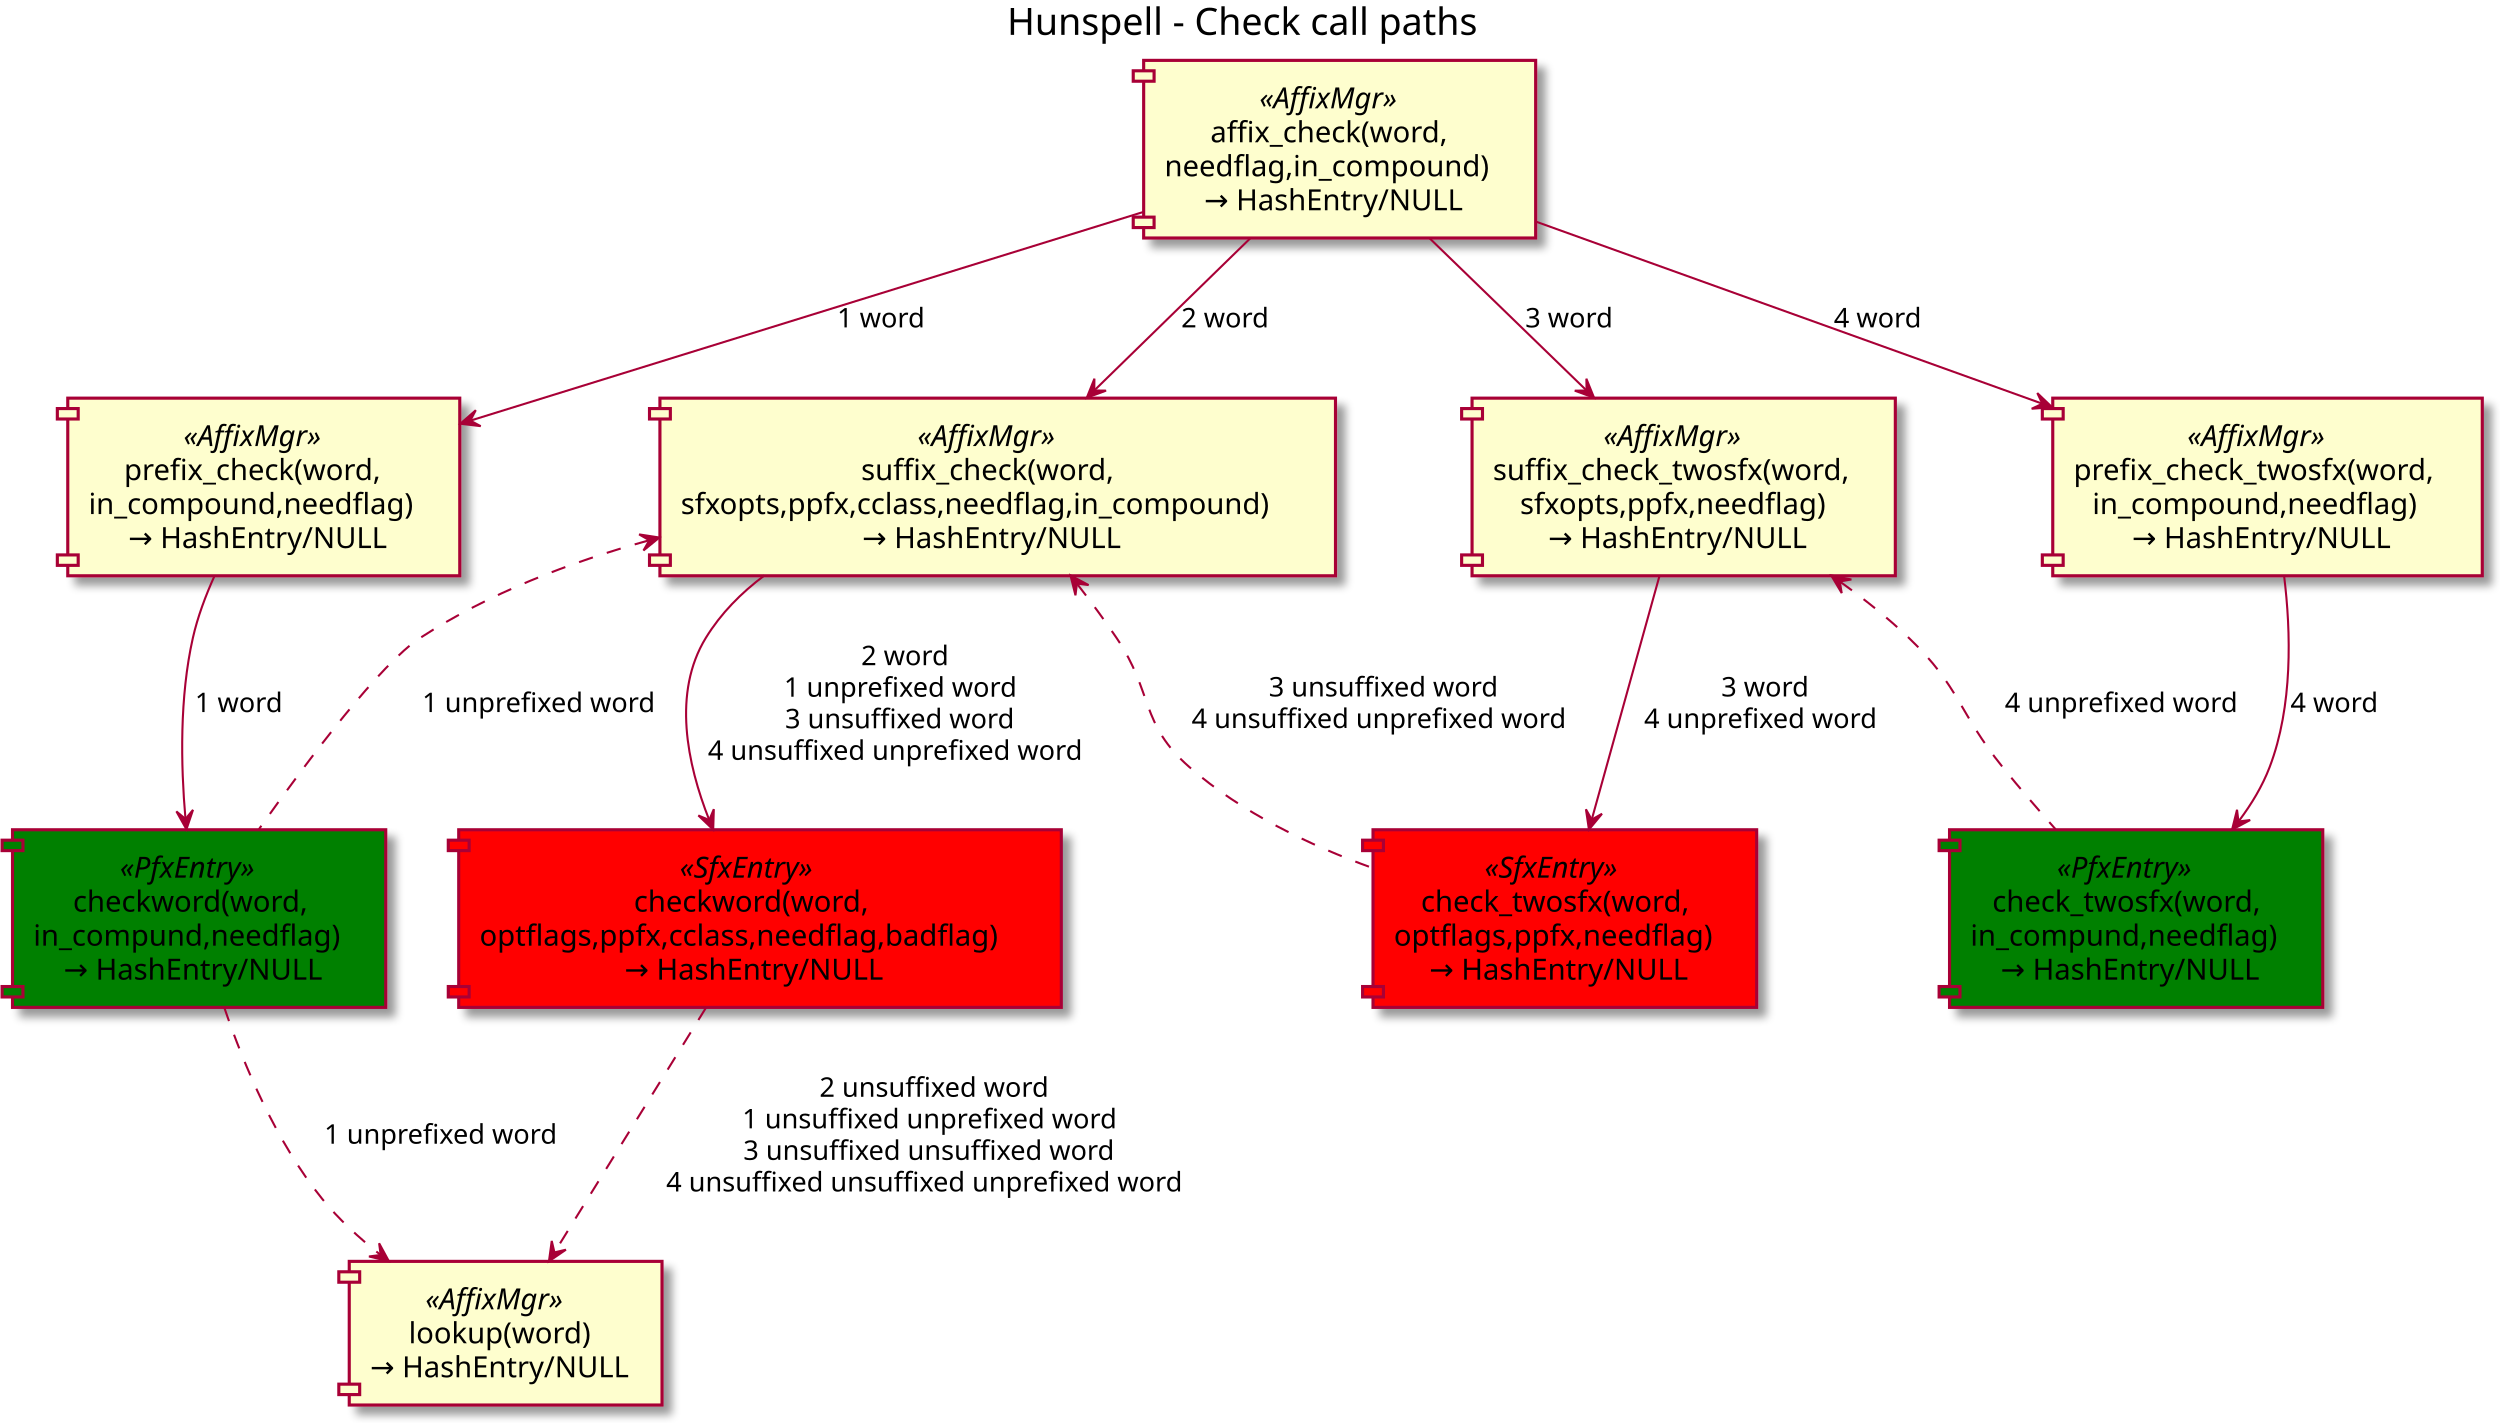
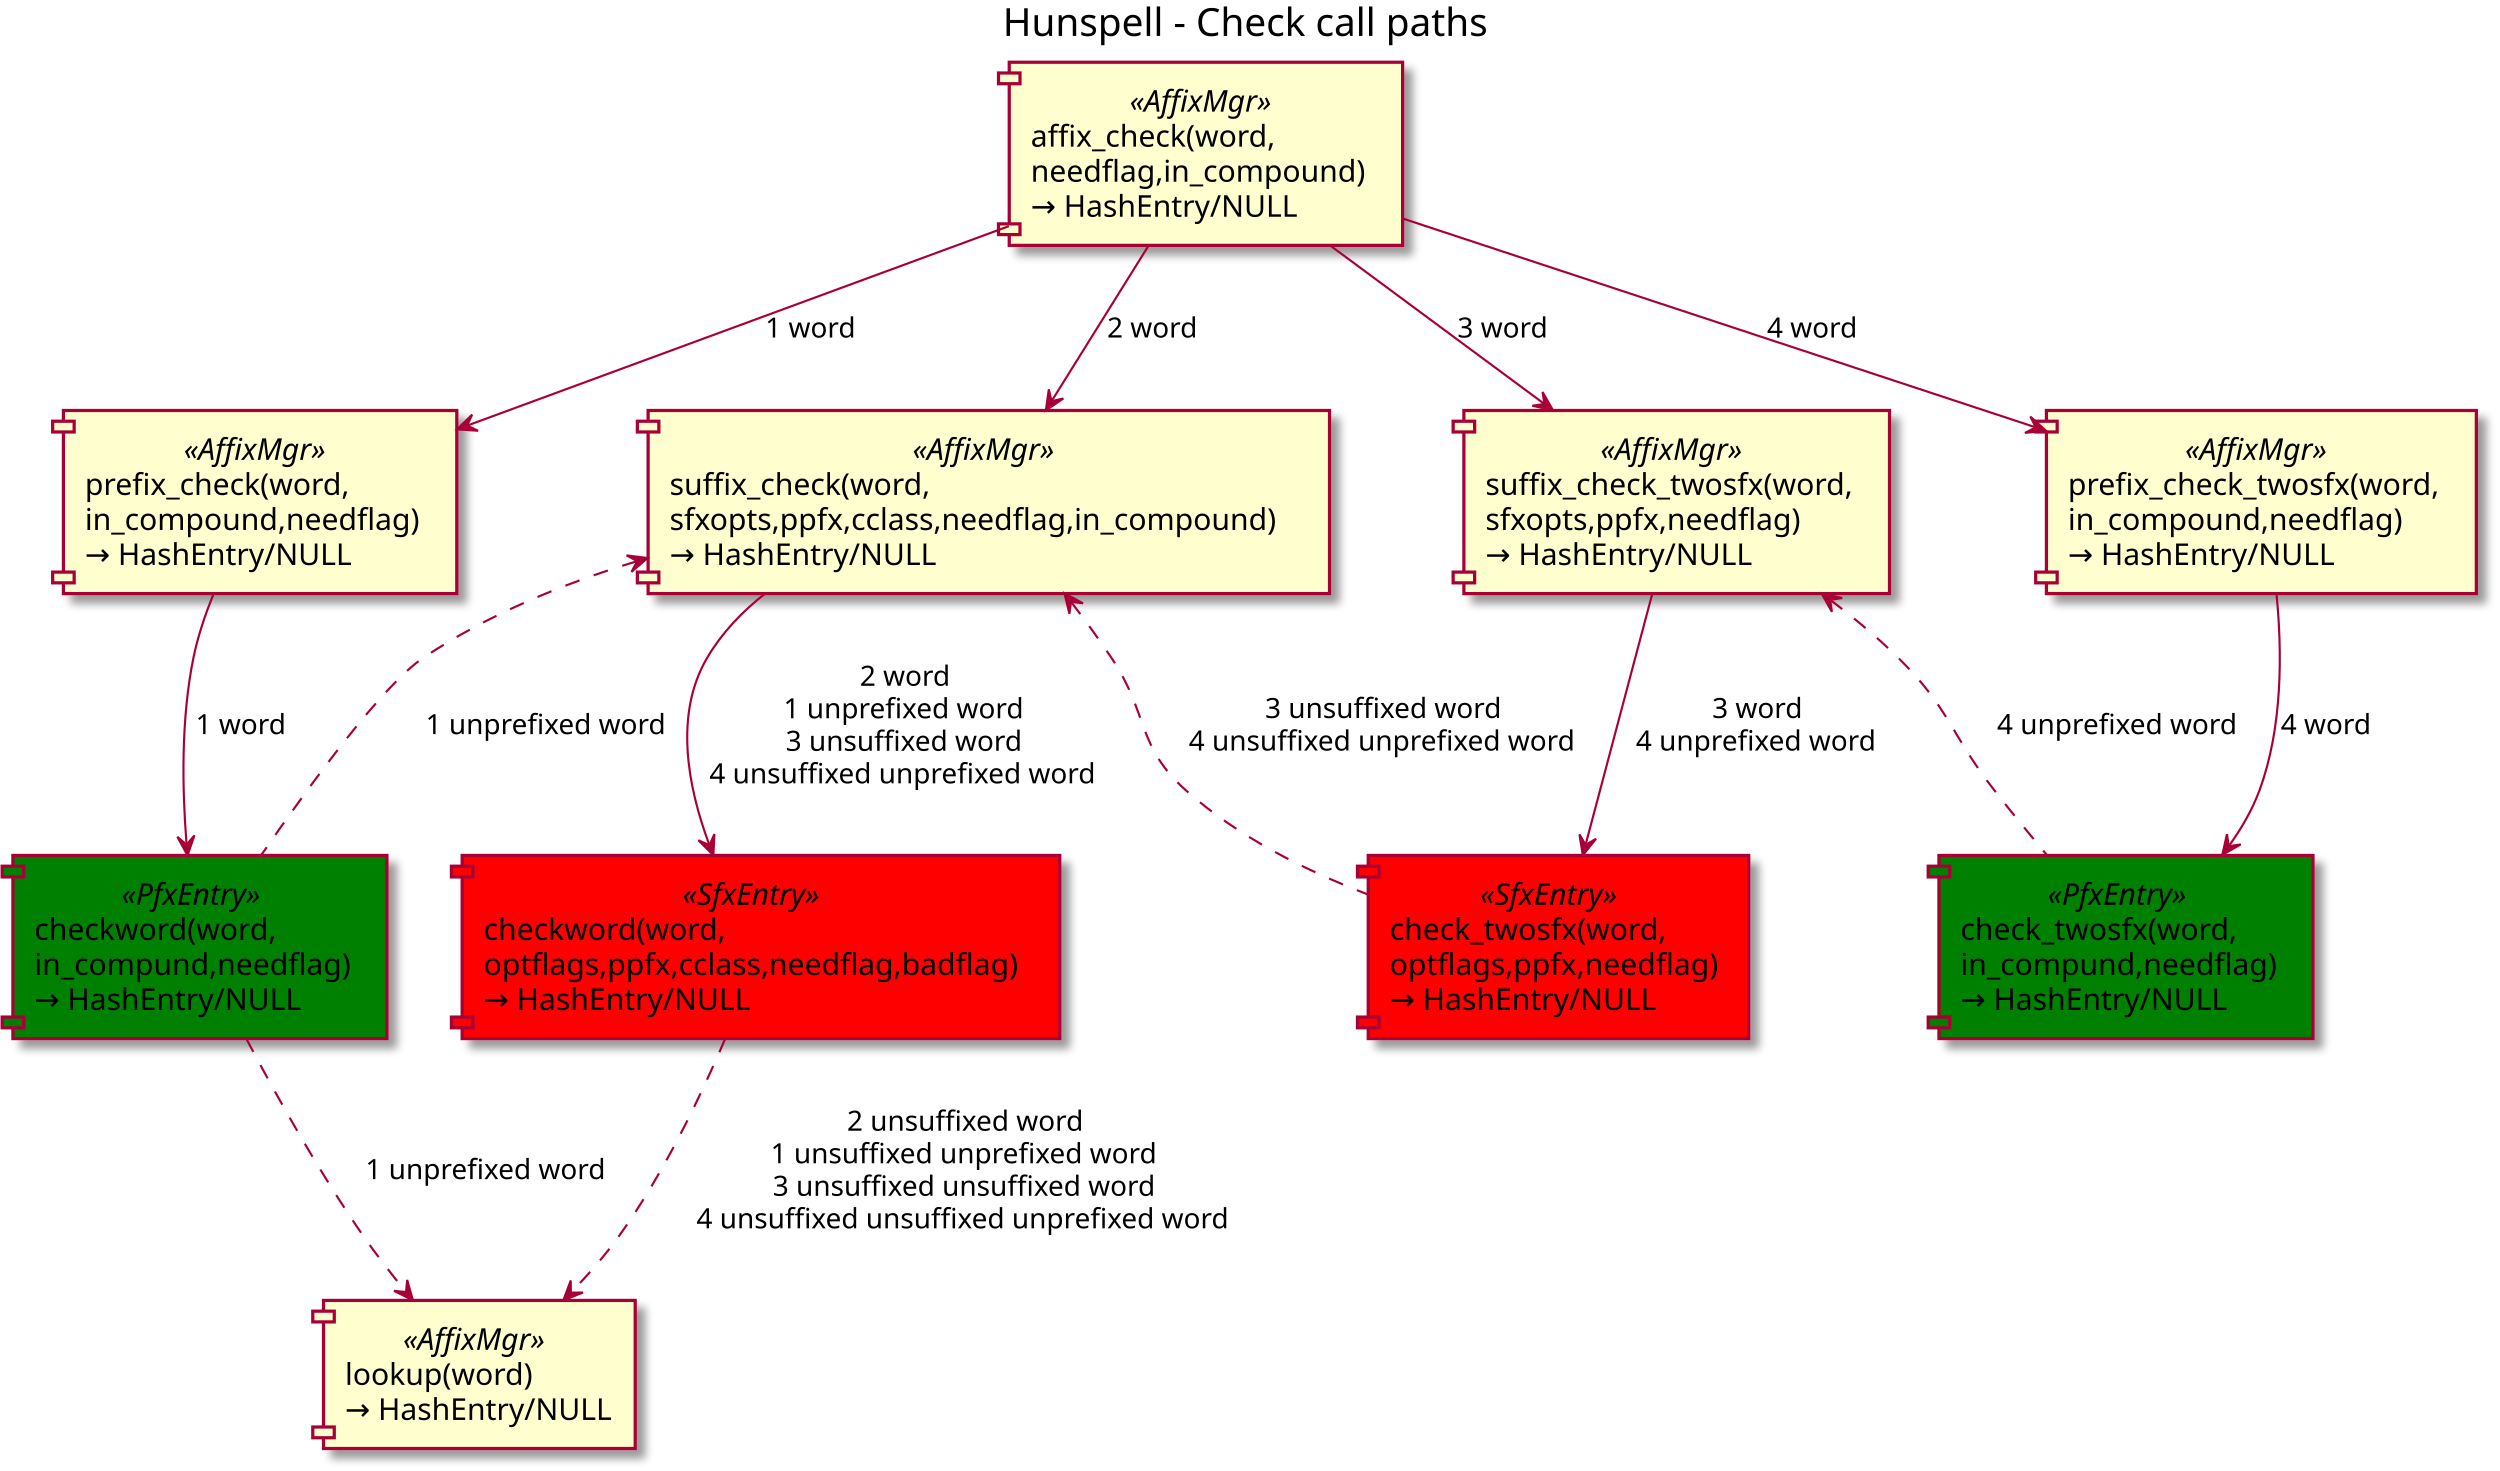
- <svg xmlns="http://www.w3.org/2000/svg" height="682px" style="width:1199px;height:682px;" version="1.1" viewBox="0 0 1199 682" width="1199px">
+ <svg xmlns="http://www.w3.org/2000/svg" contentScriptType="application/ecmascript" contentStyleType="text/css" height="684px" preserveAspectRatio="none" style="width:1163px;height:684px;" version="1.1" viewBox="0 0 1163 684" width="1163px" zoomAndPan="magnify">
  <defs>
-     <linearGradient id="gr0" x1="0%" x2="100%" y1="50%" y2="50%">
+     <linearGradient id="gc4hb66rn2ioc0" x1="0%" x2="100%" y1="50%" y2="50%">
      <stop offset="0%" stop-color="#FFFFFF" />
      <stop offset="100%" stop-color="#FFFFFF" />
    </linearGradient>
-     <filter height="300%" id="f1" width="300%" x="-1" y="-1">
+     <filter height="300%" id="fc4hb66rn2ioc" width="300%" x="-1" y="-1">
      <feGaussianBlur result="blurOut" stdDeviation="2.0" />
      <feColorMatrix in="blurOut" result="blurOut2" type="matrix" values="0 0 0 0 0 0 0 0 0 0 0 0 0 0 0 0 0 0 .4 0" />
      <feOffset dx="4.0" dy="4.0" in="blurOut2" result="blurOut3" />
      <feBlend in="SourceGraphic" in2="blurOut3" mode="normal" />
    </filter>
  </defs>
  <g>
-     <rect fill="url(#gr0)" height="682" style="stroke: none; stroke-width: 1.0;" width="1199" x="0" y="0" />
-     <text fill="#000000" font-family="sans-serif" font-size="18" lengthAdjust="spacingAndGlyphs" textLength="243" x="483" y="16.708">Hunspell - Check call paths</text>
-     <rect fill="#FEFECE" filter="url(#f1)" height="68.891" style="stroke: #A80036; stroke-width: 1.5;" width="150" x="167.5" y="604.953" />
-     <rect fill="#FEFECE" height="5" style="stroke: #A80036; stroke-width: 1.5;" width="10" x="162.5" y="609.953" />
-     <rect fill="#FEFECE" height="5" style="stroke: #A80036; stroke-width: 1.5;" width="10" x="162.5" y="663.844" />
-     <text fill="#000000" font-family="sans-serif" font-size="14" font-style="italic" lengthAdjust="spacingAndGlyphs" textLength="77" x="204" y="627.948">«AffixMgr»</text>
-     <text fill="#000000" font-family="sans-serif" font-size="14" lengthAdjust="spacingAndGlyphs" textLength="93" x="196" y="644.245">lookup(word)</text>
-     <text fill="#000000" font-family="sans-serif" font-size="14" lengthAdjust="spacingAndGlyphs" textLength="130" x="177.5" y="660.542">→ HashEntry/NULL</text>
-     <rect fill="#FEFECE" filter="url(#f1)" height="85.188" style="stroke: #A80036; stroke-width: 1.5;" width="188" x="548.5" y="28.953" />
-     <rect fill="#FEFECE" height="5" style="stroke: #A80036; stroke-width: 1.5;" width="10" x="543.5" y="33.953" />
-     <rect fill="#FEFECE" height="5" style="stroke: #A80036; stroke-width: 1.5;" width="10" x="543.5" y="104.141" />
-     <text fill="#000000" font-family="sans-serif" font-size="14" font-style="italic" lengthAdjust="spacingAndGlyphs" textLength="77" x="604" y="51.948">«AffixMgr»</text>
-     <text fill="#000000" font-family="sans-serif" font-size="14" lengthAdjust="spacingAndGlyphs" textLength="124" x="580.5" y="68.245">affix_check(word,</text>
-     <text fill="#000000" font-family="sans-serif" font-size="14" lengthAdjust="spacingAndGlyphs" textLength="168" x="558.5" y="84.542">needflag,in_compound)</text>
-     <text fill="#000000" font-family="sans-serif" font-size="14" lengthAdjust="spacingAndGlyphs" textLength="130" x="577.5" y="100.839">→ HashEntry/NULL</text>
-     <rect fill="#FEFECE" filter="url(#f1)" height="85.188" style="stroke: #A80036; stroke-width: 1.5;" width="188" x="32.5" y="190.953" />
-     <rect fill="#FEFECE" height="5" style="stroke: #A80036; stroke-width: 1.5;" width="10" x="27.5" y="195.953" />
-     <rect fill="#FEFECE" height="5" style="stroke: #A80036; stroke-width: 1.5;" width="10" x="27.5" y="266.141" />
-     <text fill="#000000" font-family="sans-serif" font-size="14" font-style="italic" lengthAdjust="spacingAndGlyphs" textLength="77" x="88" y="213.948">«AffixMgr»</text>
-     <text fill="#000000" font-family="sans-serif" font-size="14" lengthAdjust="spacingAndGlyphs" textLength="134" x="59.5" y="230.245">prefix_check(word,</text>
-     <text fill="#000000" font-family="sans-serif" font-size="14" lengthAdjust="spacingAndGlyphs" textLength="168" x="42.5" y="246.542">in_compound,needflag)</text>
-     <text fill="#000000" font-family="sans-serif" font-size="14" lengthAdjust="spacingAndGlyphs" textLength="130" x="61.5" y="262.839">→ HashEntry/NULL</text>
-     <rect fill="#FEFECE" filter="url(#f1)" height="85.188" style="stroke: #A80036; stroke-width: 1.5;" width="206" x="984.5" y="190.953" />
-     <rect fill="#FEFECE" height="5" style="stroke: #A80036; stroke-width: 1.5;" width="10" x="979.5" y="195.953" />
-     <rect fill="#FEFECE" height="5" style="stroke: #A80036; stroke-width: 1.5;" width="10" x="979.5" y="266.141" />
-     <text fill="#000000" font-family="sans-serif" font-size="14" font-style="italic" lengthAdjust="spacingAndGlyphs" textLength="77" x="1049" y="213.948">«AffixMgr»</text>
-     <text fill="#000000" font-family="sans-serif" font-size="14" lengthAdjust="spacingAndGlyphs" textLength="186" x="994.5" y="230.245">prefix_check_twosfx(word,</text>
-     <text fill="#000000" font-family="sans-serif" font-size="14" lengthAdjust="spacingAndGlyphs" textLength="168" x="1003.5" y="246.542">in_compound,needflag)</text>
-     <text fill="#000000" font-family="sans-serif" font-size="14" lengthAdjust="spacingAndGlyphs" textLength="130" x="1022.5" y="262.839">→ HashEntry/NULL</text>
-     <rect fill="#FEFECE" filter="url(#f1)" height="85.188" style="stroke: #A80036; stroke-width: 1.5;" width="324" x="316.5" y="190.953" />
-     <rect fill="#FEFECE" height="5" style="stroke: #A80036; stroke-width: 1.5;" width="10" x="311.5" y="195.953" />
-     <rect fill="#FEFECE" height="5" style="stroke: #A80036; stroke-width: 1.5;" width="10" x="311.5" y="266.141" />
-     <text fill="#000000" font-family="sans-serif" font-size="14" font-style="italic" lengthAdjust="spacingAndGlyphs" textLength="77" x="440" y="213.948">«AffixMgr»</text>
-     <text fill="#000000" font-family="sans-serif" font-size="14" lengthAdjust="spacingAndGlyphs" textLength="131" x="413" y="230.245">suffix_check(word,</text>
-     <text fill="#000000" font-family="sans-serif" font-size="14" lengthAdjust="spacingAndGlyphs" textLength="304" x="326.5" y="246.542">sfxopts,ppfx,cclass,needflag,in_compound)</text>
-     <text fill="#000000" font-family="sans-serif" font-size="14" lengthAdjust="spacingAndGlyphs" textLength="130" x="413.5" y="262.839">→ HashEntry/NULL</text>
-     <rect fill="#FEFECE" filter="url(#f1)" height="85.188" style="stroke: #A80036; stroke-width: 1.5;" width="203" x="706" y="190.953" />
-     <rect fill="#FEFECE" height="5" style="stroke: #A80036; stroke-width: 1.5;" width="10" x="701" y="195.953" />
-     <rect fill="#FEFECE" height="5" style="stroke: #A80036; stroke-width: 1.5;" width="10" x="701" y="266.141" />
-     <text fill="#000000" font-family="sans-serif" font-size="14" font-style="italic" lengthAdjust="spacingAndGlyphs" textLength="77" x="769" y="213.948">«AffixMgr»</text>
-     <text fill="#000000" font-family="sans-serif" font-size="14" lengthAdjust="spacingAndGlyphs" textLength="183" x="716" y="230.245">suffix_check_twosfx(word,</text>
-     <text fill="#000000" font-family="sans-serif" font-size="14" lengthAdjust="spacingAndGlyphs" textLength="157" x="729" y="246.542">sfxopts,ppfx,needflag)</text>
-     <text fill="#000000" font-family="sans-serif" font-size="14" lengthAdjust="spacingAndGlyphs" textLength="130" x="742.5" y="262.839">→ HashEntry/NULL</text>
-     <rect fill="#008000" filter="url(#f1)" height="85.188" style="stroke: #A80036; stroke-width: 1.5;" width="179" x="6" y="397.953" />
+     <rect fill="url(#gc4hb66rn2ioc0)" height="684" style="stroke: none; stroke-width: 1.0;" width="1163" x="0" y="0" />
+     <text fill="#000000" font-family="sans-serif" font-size="18" lengthAdjust="spacingAndGlyphs" textLength="237" x="466.5" y="16.708">Hunspell - Check call paths</text>
+     <rect fill="#FEFECE" filter="url(#fc4hb66rn2ioc)" height="68.891" style="stroke: #A80036; stroke-width: 1.5;" width="145" x="150.5" y="604.953" />
+     <rect fill="#FEFECE" height="5" style="stroke: #A80036; stroke-width: 1.5;" width="10" x="145.5" y="609.953" />
+     <rect fill="#FEFECE" height="5" style="stroke: #A80036; stroke-width: 1.5;" width="10" x="145.5" y="663.844" />
+     <text fill="#000000" font-family="sans-serif" font-size="14" font-style="italic" lengthAdjust="spacingAndGlyphs" textLength="71" x="187.5" y="627.948">«AffixMgr»</text>
+     <text fill="#000000" font-family="sans-serif" font-size="14" lengthAdjust="spacingAndGlyphs" textLength="91" x="160.5" y="644.245">lookup(word)</text>
+     <text fill="#000000" font-family="sans-serif" font-size="14" lengthAdjust="spacingAndGlyphs" textLength="125" x="160.5" y="660.542">→ HashEntry/NULL</text>
+     <rect fill="#FEFECE" filter="url(#fc4hb66rn2ioc)" height="85.188" style="stroke: #A80036; stroke-width: 1.5;" width="183" x="469.5" y="28.953" />
+     <rect fill="#FEFECE" height="5" style="stroke: #A80036; stroke-width: 1.5;" width="10" x="464.5" y="33.953" />
+     <rect fill="#FEFECE" height="5" style="stroke: #A80036; stroke-width: 1.5;" width="10" x="464.5" y="104.141" />
+     <text fill="#000000" font-family="sans-serif" font-size="14" font-style="italic" lengthAdjust="spacingAndGlyphs" textLength="71" x="525.5" y="51.948">«AffixMgr»</text>
+     <text fill="#000000" font-family="sans-serif" font-size="14" lengthAdjust="spacingAndGlyphs" textLength="118" x="479.5" y="68.245">affix_check(word,</text>
+     <text fill="#000000" font-family="sans-serif" font-size="14" lengthAdjust="spacingAndGlyphs" textLength="163" x="479.5" y="84.542">needflag,in_compound)</text>
+     <text fill="#000000" font-family="sans-serif" font-size="14" lengthAdjust="spacingAndGlyphs" textLength="125" x="479.5" y="100.839">→ HashEntry/NULL</text>
+     <rect fill="#FEFECE" filter="url(#fc4hb66rn2ioc)" height="85.188" style="stroke: #A80036; stroke-width: 1.5;" width="183" x="29.5" y="190.953" />
+     <rect fill="#FEFECE" height="5" style="stroke: #A80036; stroke-width: 1.5;" width="10" x="24.5" y="195.953" />
+     <rect fill="#FEFECE" height="5" style="stroke: #A80036; stroke-width: 1.5;" width="10" x="24.5" y="266.141" />
+     <text fill="#000000" font-family="sans-serif" font-size="14" font-style="italic" lengthAdjust="spacingAndGlyphs" textLength="71" x="85.5" y="213.948">«AffixMgr»</text>
+     <text fill="#000000" font-family="sans-serif" font-size="14" lengthAdjust="spacingAndGlyphs" textLength="129" x="39.5" y="230.245">prefix_check(word,</text>
+     <text fill="#000000" font-family="sans-serif" font-size="14" lengthAdjust="spacingAndGlyphs" textLength="163" x="39.5" y="246.542">in_compound,needflag)</text>
+     <text fill="#000000" font-family="sans-serif" font-size="14" lengthAdjust="spacingAndGlyphs" textLength="125" x="39.5" y="262.839">→ HashEntry/NULL</text>
+     <rect fill="#FEFECE" filter="url(#fc4hb66rn2ioc)" height="85.188" style="stroke: #A80036; stroke-width: 1.5;" width="200" x="952" y="190.953" />
+     <rect fill="#FEFECE" height="5" style="stroke: #A80036; stroke-width: 1.5;" width="10" x="947" y="195.953" />
+     <rect fill="#FEFECE" height="5" style="stroke: #A80036; stroke-width: 1.5;" width="10" x="947" y="266.141" />
+     <text fill="#000000" font-family="sans-serif" font-size="14" font-style="italic" lengthAdjust="spacingAndGlyphs" textLength="71" x="1016.5" y="213.948">«AffixMgr»</text>
+     <text fill="#000000" font-family="sans-serif" font-size="14" lengthAdjust="spacingAndGlyphs" textLength="180" x="962" y="230.245">prefix_check_twosfx(word,</text>
+     <text fill="#000000" font-family="sans-serif" font-size="14" lengthAdjust="spacingAndGlyphs" textLength="163" x="962" y="246.542">in_compound,needflag)</text>
+     <text fill="#000000" font-family="sans-serif" font-size="14" lengthAdjust="spacingAndGlyphs" textLength="125" x="962" y="262.839">→ HashEntry/NULL</text>
+     <rect fill="#FEFECE" filter="url(#fc4hb66rn2ioc)" height="85.188" style="stroke: #A80036; stroke-width: 1.5;" width="317" x="301.5" y="190.953" />
+     <rect fill="#FEFECE" height="5" style="stroke: #A80036; stroke-width: 1.5;" width="10" x="296.5" y="195.953" />
+     <rect fill="#FEFECE" height="5" style="stroke: #A80036; stroke-width: 1.5;" width="10" x="296.5" y="266.141" />
+     <text fill="#000000" font-family="sans-serif" font-size="14" font-style="italic" lengthAdjust="spacingAndGlyphs" textLength="71" x="424.5" y="213.948">«AffixMgr»</text>
+     <text fill="#000000" font-family="sans-serif" font-size="14" lengthAdjust="spacingAndGlyphs" textLength="127" x="311.5" y="230.245">suffix_check(word,</text>
+     <text fill="#000000" font-family="sans-serif" font-size="14" lengthAdjust="spacingAndGlyphs" textLength="297" x="311.5" y="246.542">sfxopts,ppfx,cclass,needflag,in_compound)</text>
+     <text fill="#000000" font-family="sans-serif" font-size="14" lengthAdjust="spacingAndGlyphs" textLength="125" x="311.5" y="262.839">→ HashEntry/NULL</text>
+     <rect fill="#FEFECE" filter="url(#fc4hb66rn2ioc)" height="85.188" style="stroke: #A80036; stroke-width: 1.5;" width="198" x="681" y="190.953" />
+     <rect fill="#FEFECE" height="5" style="stroke: #A80036; stroke-width: 1.5;" width="10" x="676" y="195.953" />
+     <rect fill="#FEFECE" height="5" style="stroke: #A80036; stroke-width: 1.5;" width="10" x="676" y="266.141" />
+     <text fill="#000000" font-family="sans-serif" font-size="14" font-style="italic" lengthAdjust="spacingAndGlyphs" textLength="71" x="744.5" y="213.948">«AffixMgr»</text>
+     <text fill="#000000" font-family="sans-serif" font-size="14" lengthAdjust="spacingAndGlyphs" textLength="178" x="691" y="230.245">suffix_check_twosfx(word,</text>
+     <text fill="#000000" font-family="sans-serif" font-size="14" lengthAdjust="spacingAndGlyphs" textLength="152" x="691" y="246.542">sfxopts,ppfx,needflag)</text>
+     <text fill="#000000" font-family="sans-serif" font-size="14" lengthAdjust="spacingAndGlyphs" textLength="125" x="691" y="262.839">→ HashEntry/NULL</text>
+     <rect fill="#008000" filter="url(#fc4hb66rn2ioc)" height="85.188" style="stroke: #A80036; stroke-width: 1.5;" width="174" x="6" y="397.953" />
    <rect fill="#008000" height="5" style="stroke: #A80036; stroke-width: 1.5;" width="10" x="1" y="402.953" />
    <rect fill="#008000" height="5" style="stroke: #A80036; stroke-width: 1.5;" width="10" x="1" y="473.141" />
-     <text fill="#000000" font-family="sans-serif" font-size="14" font-style="italic" lengthAdjust="spacingAndGlyphs" textLength="76" x="57.5" y="420.948">«PfxEntry»</text>
-     <text fill="#000000" font-family="sans-serif" font-size="14" lengthAdjust="spacingAndGlyphs" textLength="121" x="35" y="437.245">checkword(word,</text>
-     <text fill="#000000" font-family="sans-serif" font-size="14" lengthAdjust="spacingAndGlyphs" textLength="159" x="16" y="453.542">in_compund,needflag)</text>
-     <text fill="#000000" font-family="sans-serif" font-size="14" lengthAdjust="spacingAndGlyphs" textLength="130" x="30.5" y="469.839">→ HashEntry/NULL</text>
-     <rect fill="#008000" filter="url(#f1)" height="85.188" style="stroke: #A80036; stroke-width: 1.5;" width="179" x="935" y="397.953" />
-     <rect fill="#008000" height="5" style="stroke: #A80036; stroke-width: 1.5;" width="10" x="930" y="402.953" />
-     <rect fill="#008000" height="5" style="stroke: #A80036; stroke-width: 1.5;" width="10" x="930" y="473.141" />
-     <text fill="#000000" font-family="sans-serif" font-size="14" font-style="italic" lengthAdjust="spacingAndGlyphs" textLength="76" x="986.5" y="420.948">«PfxEntry»</text>
-     <text fill="#000000" font-family="sans-serif" font-size="14" lengthAdjust="spacingAndGlyphs" textLength="138" x="955.5" y="437.245">check_twosfx(word,</text>
-     <text fill="#000000" font-family="sans-serif" font-size="14" lengthAdjust="spacingAndGlyphs" textLength="159" x="945" y="453.542">in_compund,needflag)</text>
-     <text fill="#000000" font-family="sans-serif" font-size="14" lengthAdjust="spacingAndGlyphs" textLength="130" x="959.5" y="469.839">→ HashEntry/NULL</text>
-     <rect fill="#FF0000" filter="url(#f1)" height="85.188" style="stroke: #A80036; stroke-width: 1.5;" width="289" x="220" y="397.953" />
-     <rect fill="#FF0000" height="5" style="stroke: #A80036; stroke-width: 1.5;" width="10" x="215" y="402.953" />
-     <rect fill="#FF0000" height="5" style="stroke: #A80036; stroke-width: 1.5;" width="10" x="215" y="473.141" />
-     <text fill="#000000" font-family="sans-serif" font-size="14" font-style="italic" lengthAdjust="spacingAndGlyphs" textLength="77" x="326" y="420.948">«SfxEntry»</text>
-     <text fill="#000000" font-family="sans-serif" font-size="14" lengthAdjust="spacingAndGlyphs" textLength="121" x="304" y="437.245">checkword(word,</text>
-     <text fill="#000000" font-family="sans-serif" font-size="14" lengthAdjust="spacingAndGlyphs" textLength="269" x="230" y="453.542">optflags,ppfx,cclass,needflag,badflag)</text>
-     <text fill="#000000" font-family="sans-serif" font-size="14" lengthAdjust="spacingAndGlyphs" textLength="130" x="299.5" y="469.839">→ HashEntry/NULL</text>
-     <rect fill="#FF0000" filter="url(#f1)" height="85.188" style="stroke: #A80036; stroke-width: 1.5;" width="184" x="658.5" y="397.953" />
-     <rect fill="#FF0000" height="5" style="stroke: #A80036; stroke-width: 1.5;" width="10" x="653.5" y="402.953" />
-     <rect fill="#FF0000" height="5" style="stroke: #A80036; stroke-width: 1.5;" width="10" x="653.5" y="473.141" />
-     <text fill="#000000" font-family="sans-serif" font-size="14" font-style="italic" lengthAdjust="spacingAndGlyphs" textLength="77" x="712" y="420.948">«SfxEntry»</text>
-     <text fill="#000000" font-family="sans-serif" font-size="14" lengthAdjust="spacingAndGlyphs" textLength="138" x="681.5" y="437.245">check_twosfx(word,</text>
-     <text fill="#000000" font-family="sans-serif" font-size="14" lengthAdjust="spacingAndGlyphs" textLength="164" x="668.5" y="453.542">optflags,ppfx,needflag)</text>
-     <text fill="#000000" font-family="sans-serif" font-size="14" lengthAdjust="spacingAndGlyphs" textLength="130" x="685.5" y="469.839">→ HashEntry/NULL</text>
-     <path d="M548.458,101.613 C457.073,129.95 318.828,172.817 225.721,201.687 " fill="none" style="stroke: #A80036; stroke-width: 1.0;" />
-     <polygon fill="#A80036" points="220.767,203.223,230.548,204.38,225.543,201.743,228.18,196.738,220.767,203.223" style="stroke: #A80036; stroke-width: 1.0;" />
-     <text fill="#000000" font-family="sans-serif" font-size="13" lengthAdjust="spacingAndGlyphs" textLength="44" x="401.5" y="157.02">1 word</text>
-     <path d="M599.839,114.073 C576.867,136.485 548.496,164.164 524.965,187.121 " fill="none" style="stroke: #A80036; stroke-width: 1.0;" />
-     <polygon fill="#A80036" points="521.232,190.763,530.467,187.341,524.811,187.271,524.881,181.615,521.232,190.763" style="stroke: #A80036; stroke-width: 1.0;" />
-     <text fill="#000000" font-family="sans-serif" font-size="13" lengthAdjust="spacingAndGlyphs" textLength="44" x="566.5" y="157.02">2 word</text>
-     <path d="M685.421,114.073 C708.533,136.485 737.077,164.164 760.751,187.121 " fill="none" style="stroke: #A80036; stroke-width: 1.0;" />
-     <polygon fill="#A80036" points="764.508,190.763,760.83,181.627,760.918,187.283,755.262,187.371,764.508,190.763" style="stroke: #A80036; stroke-width: 1.0;" />
-     <text fill="#000000" font-family="sans-serif" font-size="13" lengthAdjust="spacingAndGlyphs" textLength="44" x="731.5" y="157.02">3 word</text>
-     <path d="M736.601,106.287 C807.607,131.817 905.137,166.884 979.354,193.569 " fill="none" style="stroke: #A80036; stroke-width: 1.0;" />
-     <polygon fill="#A80036" points="984.209,195.315,977.092,188.507,979.504,193.624,974.386,196.035,984.209,195.315" style="stroke: #A80036; stroke-width: 1.0;" />
-     <text fill="#000000" font-family="sans-serif" font-size="13" lengthAdjust="spacingAndGlyphs" textLength="44" x="879.5" y="157.02">4 word</text>
-     <path d="M102.948,276.057 C98.627,285.596 94.769,295.897 92.5,305.953 C86.113,334.256 86.688,366.794 88.945,392.66 " fill="none" style="stroke: #A80036; stroke-width: 1.0;" />
-     <polygon fill="#A80036" points="89.417,397.741,92.567,388.409,88.954,392.763,84.601,389.15,89.417,397.741" style="stroke: #A80036; stroke-width: 1.0;" />
-     <text fill="#000000" font-family="sans-serif" font-size="13" lengthAdjust="spacingAndGlyphs" textLength="44" x="93.5" y="341.52">1 word</text>
-     <path d="M1095.45,276.144 C1098.78,303.198 1099.67,338.725 1088.5,367.953 C1085.04,377.013 1079.84,385.65 1073.88,393.588 " fill="none" style="stroke: #A80036; stroke-width: 1.0;" />
-     <polygon fill="#A80036" points="1070.49,397.924,1079.182,393.292,1073.567,393.983,1072.876,388.369,1070.49,397.924" style="stroke: #A80036; stroke-width: 1.0;" />
-     <text fill="#000000" font-family="sans-serif" font-size="13" lengthAdjust="spacingAndGlyphs" textLength="44" x="1098.5" y="341.52">4 word</text>
-     <path d="M366.605,275.98 C355.5,284.299 345.696,294.198 338.5,305.953 C322.476,332.13 329.427,366.14 340.153,393.282 " fill="none" style="stroke: #A80036; stroke-width: 1.0;" />
-     <polygon fill="#A80036" points="342.048,397.92,342.346,388.076,340.157,393.292,334.941,391.102,342.048,397.92" style="stroke: #A80036; stroke-width: 1.0;" />
-     <text fill="#000000" font-family="sans-serif" font-size="13" lengthAdjust="spacingAndGlyphs" textLength="44" x="413" y="319.02">2 word</text>
-     <text fill="#000000" font-family="sans-serif" font-size="13" lengthAdjust="spacingAndGlyphs" textLength="118" x="376" y="334.153">1 unprefixed word</text>
-     <text fill="#000000" font-family="sans-serif" font-size="13" lengthAdjust="spacingAndGlyphs" textLength="117" x="376.5" y="349.286">3 unsuffixed word</text>
-     <text fill="#000000" font-family="sans-serif" font-size="13" lengthAdjust="spacingAndGlyphs" textLength="191" x="339.5" y="364.418">4 unsuffixed unprefixed word</text>
-     <path d="M795.828,276.432 C786.421,310.262 773.205,357.795 763.469,392.808 " fill="none" style="stroke: #A80036; stroke-width: 1.0;" />
-     <polygon fill="#A80036" points="762.059,397.88,768.325,390.281,763.399,393.063,760.617,388.137,762.059,397.88" style="stroke: #A80036; stroke-width: 1.0;" />
-     <text fill="#000000" font-family="sans-serif" font-size="13" lengthAdjust="spacingAndGlyphs" textLength="44" x="825.5" y="334.02">3 word</text>
-     <text fill="#000000" font-family="sans-serif" font-size="13" lengthAdjust="spacingAndGlyphs" textLength="118" x="788.5" y="349.153">4 unprefixed word</text>
-     <path d="M107.519,483.079 C117.062,511.112 132.487,547.783 154.5,574.953 C162.457,584.775 172.288,593.81 182.464,601.796 " fill="none" style="stroke: #A80036; stroke-width: 1.0; stroke-dasharray: 7.0,7.0;" />
-     <polygon fill="#A80036" points="186.531,604.92,181.83,596.265,182.566,601.874,176.957,602.61,186.531,604.92" style="stroke: #A80036; stroke-width: 1.0;" />
-     <text fill="#000000" font-family="sans-serif" font-size="13" lengthAdjust="spacingAndGlyphs" textLength="118" x="155.5" y="548.52">1 unprefixed word</text>
-     <path d="M311.13,259.185 C273.096,269.692 234.284,284.653 201.5,305.953 C182.577,318.247 148.584,363.268 124.19,397.662 " fill="none" style="stroke: #A80036; stroke-width: 1.0; stroke-dasharray: 7.0,7.0;" />
-     <polygon fill="#A80036" points="316.247,257.797,306.513,256.295,311.422,259.107,308.609,264.015,316.247,257.797" style="stroke: #A80036; stroke-width: 1.0;" />
-     <text fill="#000000" font-family="sans-serif" font-size="13" lengthAdjust="spacingAndGlyphs" textLength="118" x="202.5" y="341.52">1 unprefixed word</text>
-     <path d="M882.528,279.009 C894.109,287.304 905.521,296.394 915.5,305.953 C940.089,329.505 939.118,341.456 960.5,367.953 C968.451,377.806 977.322,388.111 985.866,397.73 " fill="none" style="stroke: #A80036; stroke-width: 1.0; stroke-dasharray: 7.0,7.0;" />
-     <polygon fill="#A80036" points="878.255,275.99,883.294,284.452,882.337,278.877,887.913,277.921,878.255,275.99" style="stroke: #A80036; stroke-width: 1.0;" />
-     <text fill="#000000" font-family="sans-serif" font-size="13" lengthAdjust="spacingAndGlyphs" textLength="118" x="961.5" y="341.52">4 unprefixed word</text>
-     <path d="M338.627,483.232 C317.139,517.929 286.83,566.871 266.021,600.472 " fill="none" style="stroke: #A80036; stroke-width: 1.0; stroke-dasharray: 7.0,7.0;" />
-     <polygon fill="#A80036" points="263.278,604.902,271.417,599.356,265.91,600.651,264.615,595.145,263.278,604.902" style="stroke: #A80036; stroke-width: 1.0;" />
-     <text fill="#000000" font-family="sans-serif" font-size="13" lengthAdjust="spacingAndGlyphs" textLength="117" x="393" y="526.02">2 unsuffixed word</text>
-     <text fill="#000000" font-family="sans-serif" font-size="13" lengthAdjust="spacingAndGlyphs" textLength="191" x="356" y="541.153">1 unsuffixed unprefixed word</text>
-     <text fill="#000000" font-family="sans-serif" font-size="13" lengthAdjust="spacingAndGlyphs" textLength="190" x="356.5" y="556.286">3 unsuffixed unsuffixed word</text>
-     <text fill="#000000" font-family="sans-serif" font-size="13" lengthAdjust="spacingAndGlyphs" textLength="264" x="319.5" y="571.418">4 unsuffixed unsuffixed unprefixed word</text>
-     <path d="M516.611,280.059 C523.152,288.494 529.702,297.358 535.5,305.953 C553.196,332.185 546.658,347.148 570.5,367.953 C595.455,389.73 627.854,405.334 658.275,416.291 " fill="none" style="stroke: #A80036; stroke-width: 1.0; stroke-dasharray: 7.0,7.0;" />
-     <polygon fill="#A80036" points="513.404,275.955,515.793,285.51,516.482,279.895,522.097,280.584,513.404,275.955" style="stroke: #A80036; stroke-width: 1.0;" />
-     <text fill="#000000" font-family="sans-serif" font-size="13" lengthAdjust="spacingAndGlyphs" textLength="117" x="608.5" y="334.02">3 unsuffixed word</text>
-     <text fill="#000000" font-family="sans-serif" font-size="13" lengthAdjust="spacingAndGlyphs" textLength="191" x="571.5" y="349.153">4 unsuffixed unprefixed word</text>
+     <text fill="#000000" font-family="sans-serif" font-size="14" font-style="italic" lengthAdjust="spacingAndGlyphs" textLength="73" x="56.5" y="420.948">«PfxEntry»</text>
+     <text fill="#000000" font-family="sans-serif" font-size="14" lengthAdjust="spacingAndGlyphs" textLength="119" x="16" y="437.245">checkword(word,</text>
+     <text fill="#000000" font-family="sans-serif" font-size="14" lengthAdjust="spacingAndGlyphs" textLength="154" x="16" y="453.542">in_compund,needflag)</text>
+     <text fill="#000000" font-family="sans-serif" font-size="14" lengthAdjust="spacingAndGlyphs" textLength="125" x="16" y="469.839">→ HashEntry/NULL</text>
+     <rect fill="#008000" filter="url(#fc4hb66rn2ioc)" height="85.188" style="stroke: #A80036; stroke-width: 1.5;" width="174" x="902" y="397.953" />
+     <rect fill="#008000" height="5" style="stroke: #A80036; stroke-width: 1.5;" width="10" x="897" y="402.953" />
+     <rect fill="#008000" height="5" style="stroke: #A80036; stroke-width: 1.5;" width="10" x="897" y="473.141" />
+     <text fill="#000000" font-family="sans-serif" font-size="14" font-style="italic" lengthAdjust="spacingAndGlyphs" textLength="73" x="952.5" y="420.948">«PfxEntry»</text>
+     <text fill="#000000" font-family="sans-serif" font-size="14" lengthAdjust="spacingAndGlyphs" textLength="136" x="912" y="437.245">check_twosfx(word,</text>
+     <text fill="#000000" font-family="sans-serif" font-size="14" lengthAdjust="spacingAndGlyphs" textLength="154" x="912" y="453.542">in_compund,needflag)</text>
+     <text fill="#000000" font-family="sans-serif" font-size="14" lengthAdjust="spacingAndGlyphs" textLength="125" x="912" y="469.839">→ HashEntry/NULL</text>
+     <rect fill="#FF0000" filter="url(#fc4hb66rn2ioc)" height="85.188" style="stroke: #A80036; stroke-width: 1.5;" width="278" x="215" y="397.953" />
+     <rect fill="#FF0000" height="5" style="stroke: #A80036; stroke-width: 1.5;" width="10" x="210" y="402.953" />
+     <rect fill="#FF0000" height="5" style="stroke: #A80036; stroke-width: 1.5;" width="10" x="210" y="473.141" />
+     <text fill="#000000" font-family="sans-serif" font-size="14" font-style="italic" lengthAdjust="spacingAndGlyphs" textLength="73" x="317.5" y="420.948">«SfxEntry»</text>
+     <text fill="#000000" font-family="sans-serif" font-size="14" lengthAdjust="spacingAndGlyphs" textLength="119" x="225" y="437.245">checkword(word,</text>
+     <text fill="#000000" font-family="sans-serif" font-size="14" lengthAdjust="spacingAndGlyphs" textLength="258" x="225" y="453.542">optflags,ppfx,cclass,needflag,badflag)</text>
+     <text fill="#000000" font-family="sans-serif" font-size="14" lengthAdjust="spacingAndGlyphs" textLength="125" x="225" y="469.839">→ HashEntry/NULL</text>
+     <rect fill="#FF0000" filter="url(#fc4hb66rn2ioc)" height="85.188" style="stroke: #A80036; stroke-width: 1.5;" width="177" x="636.5" y="397.953" />
+     <rect fill="#FF0000" height="5" style="stroke: #A80036; stroke-width: 1.5;" width="10" x="631.5" y="402.953" />
+     <rect fill="#FF0000" height="5" style="stroke: #A80036; stroke-width: 1.5;" width="10" x="631.5" y="473.141" />
+     <text fill="#000000" font-family="sans-serif" font-size="14" font-style="italic" lengthAdjust="spacingAndGlyphs" textLength="73" x="688.5" y="420.948">«SfxEntry»</text>
+     <text fill="#000000" font-family="sans-serif" font-size="14" lengthAdjust="spacingAndGlyphs" textLength="136" x="646.5" y="437.245">check_twosfx(word,</text>
+     <text fill="#000000" font-family="sans-serif" font-size="14" lengthAdjust="spacingAndGlyphs" textLength="157" x="646.5" y="453.542">optflags,ppfx,needflag)</text>
+     <text fill="#000000" font-family="sans-serif" font-size="14" lengthAdjust="spacingAndGlyphs" textLength="125" x="646.5" y="469.839">→ HashEntry/NULL</text>
+     <path d="M469.297,105.216 C395.61,132.347 292.404,170.345 217.478,197.931 " fill="none" id="am_ac-am_pc" style="stroke: #A80036; stroke-width: 1.0;" />
+     <polygon fill="#A80036" points="212.585,199.733,222.413,200.377,217.277,198.006,219.649,192.87,212.585,199.733" style="stroke: #A80036; stroke-width: 1.0;" />
+     <text fill="#000000" font-family="sans-serif" font-size="13" lengthAdjust="spacingAndGlyphs" textLength="42" x="356" y="157.02">1 word</text>
+     <path d="M534.463,114.017 C520.601,136.252 503.602,163.518 489.347,186.382 " fill="none" id="am_ac-am_sc" style="stroke: #A80036; stroke-width: 1.0;" />
+     <polygon fill="#A80036" points="486.534,190.893,494.69,185.372,489.18,186.65,487.902,181.139,486.534,190.893" style="stroke: #A80036; stroke-width: 1.0;" />
+     <text fill="#000000" font-family="sans-serif" font-size="13" lengthAdjust="spacingAndGlyphs" textLength="42" x="515" y="157.02">2 word</text>
+     <path d="M618.54,114.017 C649.225,136.715 686.997,164.656 718.29,187.805 " fill="none" id="am_ac-am_scts" style="stroke: #A80036; stroke-width: 1.0;" />
+     <polygon fill="#A80036" points="722.465,190.893,717.608,182.325,718.445,187.919,712.851,188.756,722.465,190.893" style="stroke: #A80036; stroke-width: 1.0;" />
+     <text fill="#000000" font-family="sans-serif" font-size="13" lengthAdjust="spacingAndGlyphs" textLength="42" x="678" y="157.02">3 word</text>
+     <path d="M652.777,101.734 C736.273,129.282 859.463,169.928 946.883,198.771 " fill="none" id="am_ac-am_pcts" style="stroke: #A80036; stroke-width: 1.0;" />
+     <polygon fill="#A80036" points="951.802,200.394,944.509,193.775,947.054,198.827,942.002,201.372,951.802,200.394" style="stroke: #A80036; stroke-width: 1.0;" />
+     <text fill="#000000" font-family="sans-serif" font-size="13" lengthAdjust="spacingAndGlyphs" textLength="42" x="822" y="157.02">4 word</text>
+     <path d="M99.355,276.234 C95.481,285.785 92.033,296.029 90,305.953 C84.178,334.376 84.713,366.884 86.805,392.819 " fill="none" id="am_pc-pe_cw" style="stroke: #A80036; stroke-width: 1.0;" />
+     <polygon fill="#A80036" points="87.243,397.916,90.458,388.606,86.815,392.934,82.487,389.291,87.243,397.916" style="stroke: #A80036; stroke-width: 1.0;" />
+     <text fill="#000000" font-family="sans-serif" font-size="13" lengthAdjust="spacingAndGlyphs" textLength="42" x="91" y="341.52">1 word</text>
+     <path d="M1058.995,276.006 C1061.709,303.163 1061.949,338.64 1051,367.953 C1047.675,376.855 1042.726,385.408 1037.049,393.322 " fill="none" id="am_pcts-pe_cts" style="stroke: #A80036; stroke-width: 1.0;" />
+     <polygon fill="#A80036" points="1033.825,397.651,1042.409,392.821,1036.811,393.641,1035.992,388.043,1033.825,397.651" style="stroke: #A80036; stroke-width: 1.0;" />
+     <text fill="#000000" font-family="sans-serif" font-size="13" lengthAdjust="spacingAndGlyphs" textLength="42" x="1061" y="341.52">4 word</text>
+     <path d="M356.096,276.012 C345.345,284.404 335.864,294.309 329,305.953 C313.558,332.149 319.815,365.784 329.929,392.865 " fill="none" id="am_sc-se_cw" style="stroke: #A80036; stroke-width: 1.0;" />
+     <polygon fill="#A80036" points="331.858,397.842,332.335,388.005,330.051,393.18,324.875,390.896,331.858,397.842" style="stroke: #A80036; stroke-width: 1.0;" />
+     <text fill="#000000" font-family="sans-serif" font-size="13" lengthAdjust="spacingAndGlyphs" textLength="42" x="400" y="319.02">2 word</text>
+     <text fill="#000000" font-family="sans-serif" font-size="13" lengthAdjust="spacingAndGlyphs" textLength="113" x="364.5" y="334.153">1 unprefixed word</text>
+     <text fill="#000000" font-family="sans-serif" font-size="13" lengthAdjust="spacingAndGlyphs" textLength="111" x="365.5" y="349.286">3 unsuffixed word</text>
+     <text fill="#000000" font-family="sans-serif" font-size="13" lengthAdjust="spacingAndGlyphs" textLength="182" x="330" y="364.418">4 unsuffixed unprefixed word</text>
+     <path d="M768.671,276.093 C759.649,310.047 747.026,357.555 737.67,392.766 " fill="none" id="am_scts-se_cts" style="stroke: #A80036; stroke-width: 1.0;" />
+     <polygon fill="#A80036" points="736.315,397.869,742.492,390.198,737.599,393.037,734.76,388.144,736.315,397.869" style="stroke: #A80036; stroke-width: 1.0;" />
+     <text fill="#000000" font-family="sans-serif" font-size="13" lengthAdjust="spacingAndGlyphs" textLength="42" x="796.5" y="334.02">3 word</text>
+     <text fill="#000000" font-family="sans-serif" font-size="13" lengthAdjust="spacingAndGlyphs" textLength="113" x="761" y="349.153">4 unprefixed word</text>
+     <path d="M114.549,483.151 C128.823,510.205 148.615,545.517 169,574.953 C175.002,583.62 181.913,592.528 188.743,600.852 " fill="none" id="pe_cw-am_lo" style="stroke: #A80036; stroke-width: 1.0; stroke-dasharray: 7.0,7.0;" />
+     <polygon fill="#A80036" points="192.085,604.887,189.425,595.404,188.895,601.036,183.263,600.507,192.085,604.887" style="stroke: #A80036; stroke-width: 1.0;" />
+     <text fill="#000000" font-family="sans-serif" font-size="13" lengthAdjust="spacingAndGlyphs" textLength="113" x="170" y="548.52">1 unprefixed word</text>
+     <path d="M296.145,261.133 C261.565,271.637 226.618,286.088 197,305.953 C178.431,318.408 145.417,363.226 121.558,397.741 " fill="none" id="am_sc-pe_cw" style="stroke: #A80036; stroke-width: 1.0; stroke-dasharray: 7.0,7.0;" />
+     <polygon fill="#A80036" points="301.244,259.612,291.476,258.353,296.452,261.042,293.763,266.019,301.244,259.612" style="stroke: #A80036; stroke-width: 1.0;" />
+     <text fill="#000000" font-family="sans-serif" font-size="13" lengthAdjust="spacingAndGlyphs" textLength="113" x="198" y="341.52">1 unprefixed word</text>
+     <path d="M851.461,279.082 C862.518,287.438 873.429,296.52 883,305.953 C907.25,329.854 907.026,341.131 928,367.953 C935.701,377.801 944.206,388.192 952.358,397.935 " fill="none" id="am_scts-pe_cts" style="stroke: #A80036; stroke-width: 1.0; stroke-dasharray: 7.0,7.0;" />
+     <polygon fill="#A80036" points="847.383,276.037,852.201,284.627,851.39,279.029,856.988,278.217,847.383,276.037" style="stroke: #A80036; stroke-width: 1.0;" />
+     <text fill="#000000" font-family="sans-serif" font-size="13" lengthAdjust="spacingAndGlyphs" textLength="113" x="929" y="341.52">4 unprefixed word</text>
+     <path d="M337.43,483.075 C325.714,510.587 308.48,546.43 288,574.953 C281.546,583.942 273.795,592.812 265.931,600.962 " fill="none" id="se_cw-am_lo" style="stroke: #A80036; stroke-width: 1.0; stroke-dasharray: 7.0,7.0;" />
+     <polygon fill="#A80036" points="262.067,604.903,271.224,601.278,265.568,601.333,265.512,595.676,262.067,604.903" style="stroke: #A80036; stroke-width: 1.0;" />
+     <text fill="#000000" font-family="sans-serif" font-size="13" lengthAdjust="spacingAndGlyphs" textLength="111" x="394" y="526.02">2 unsuffixed word</text>
+     <text fill="#000000" font-family="sans-serif" font-size="13" lengthAdjust="spacingAndGlyphs" textLength="182" x="358.5" y="541.153">1 unsuffixed unprefixed word</text>
+     <text fill="#000000" font-family="sans-serif" font-size="13" lengthAdjust="spacingAndGlyphs" textLength="180" x="359.5" y="556.286">3 unsuffixed unsuffixed word</text>
+     <text fill="#000000" font-family="sans-serif" font-size="13" lengthAdjust="spacingAndGlyphs" textLength="251" x="324" y="571.418">4 unsuffixed unsuffixed unprefixed word</text>
+     <path d="M498.336,280.079 C504.794,288.526 511.258,297.379 517,305.953 C534.607,332.245 528.354,346.925 552,367.953 C575.97,389.269 607.106,404.915 636.345,416.098 " fill="none" id="am_sc-se_cts" style="stroke: #A80036; stroke-width: 1.0; stroke-dasharray: 7.0,7.0;" />
+     <polygon fill="#A80036" points="495.169,275.968,497.492,285.539,498.22,279.929,503.83,280.657,495.169,275.968" style="stroke: #A80036; stroke-width: 1.0;" />
+     <text fill="#000000" font-family="sans-serif" font-size="13" lengthAdjust="spacingAndGlyphs" textLength="111" x="588.5" y="334.02">3 unsuffixed word</text>
+     <text fill="#000000" font-family="sans-serif" font-size="13" lengthAdjust="spacingAndGlyphs" textLength="182" x="553" y="349.153">4 unsuffixed unprefixed word</text>
  </g>
</svg>
